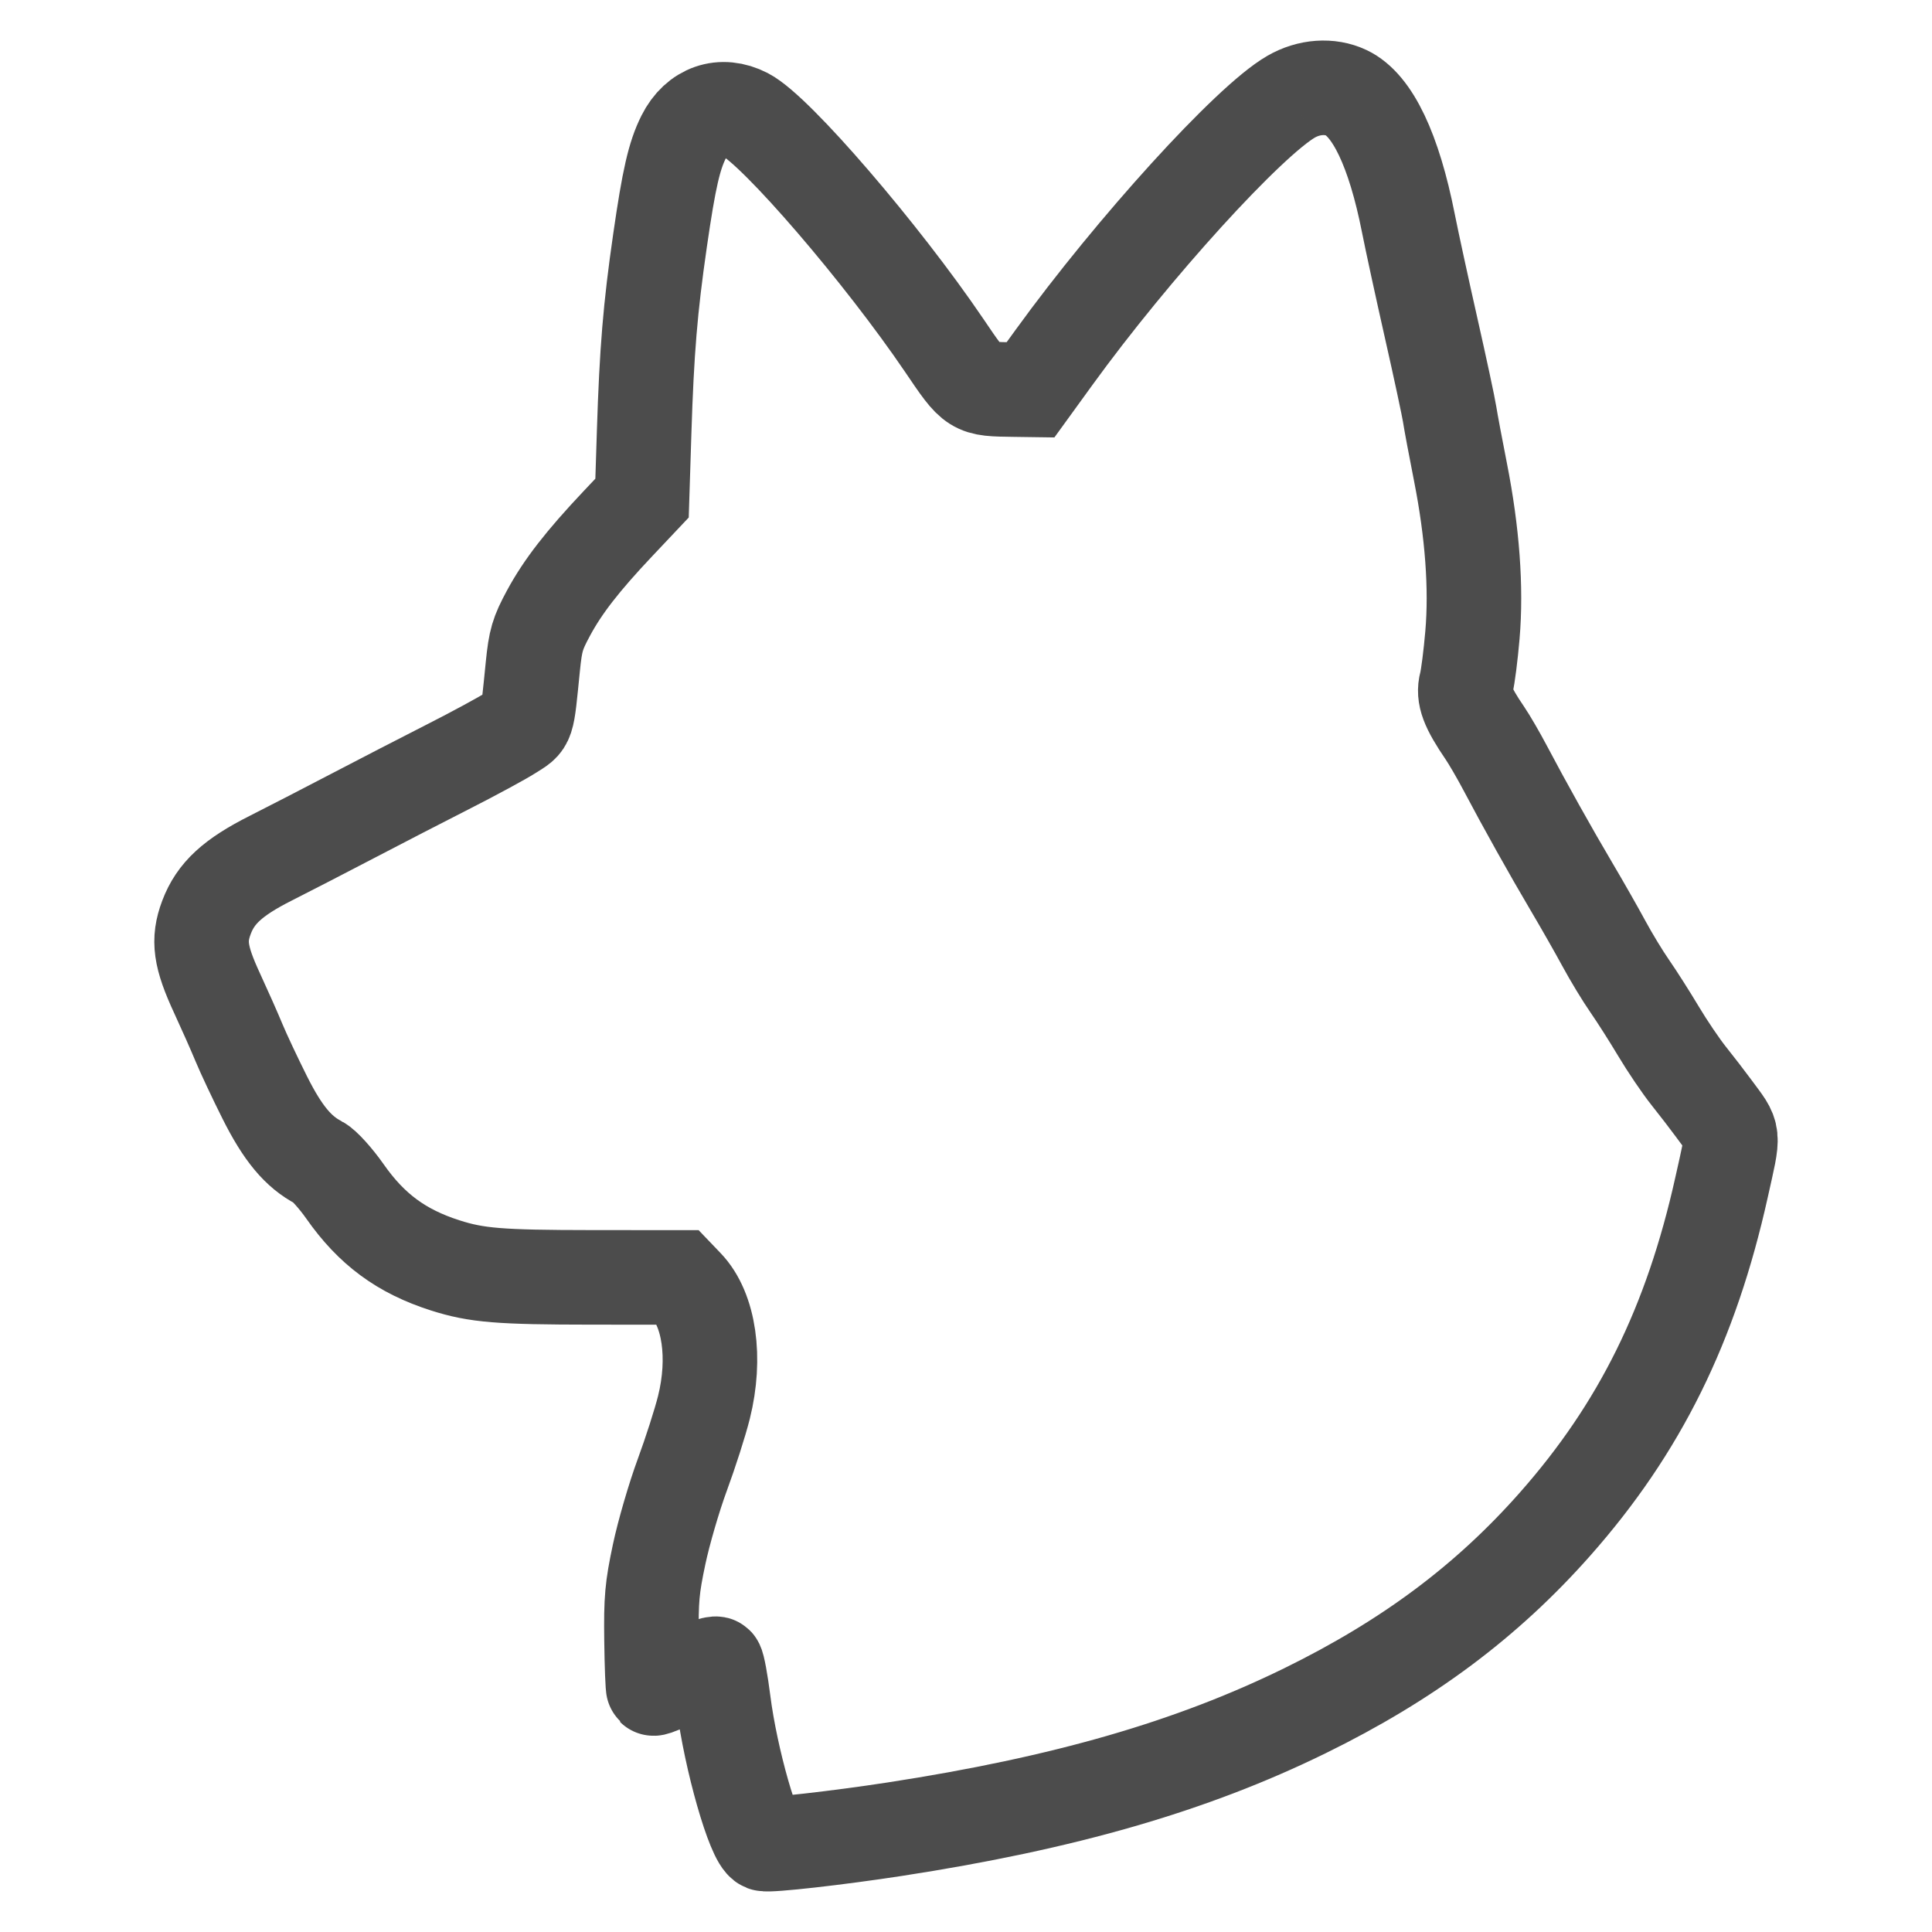
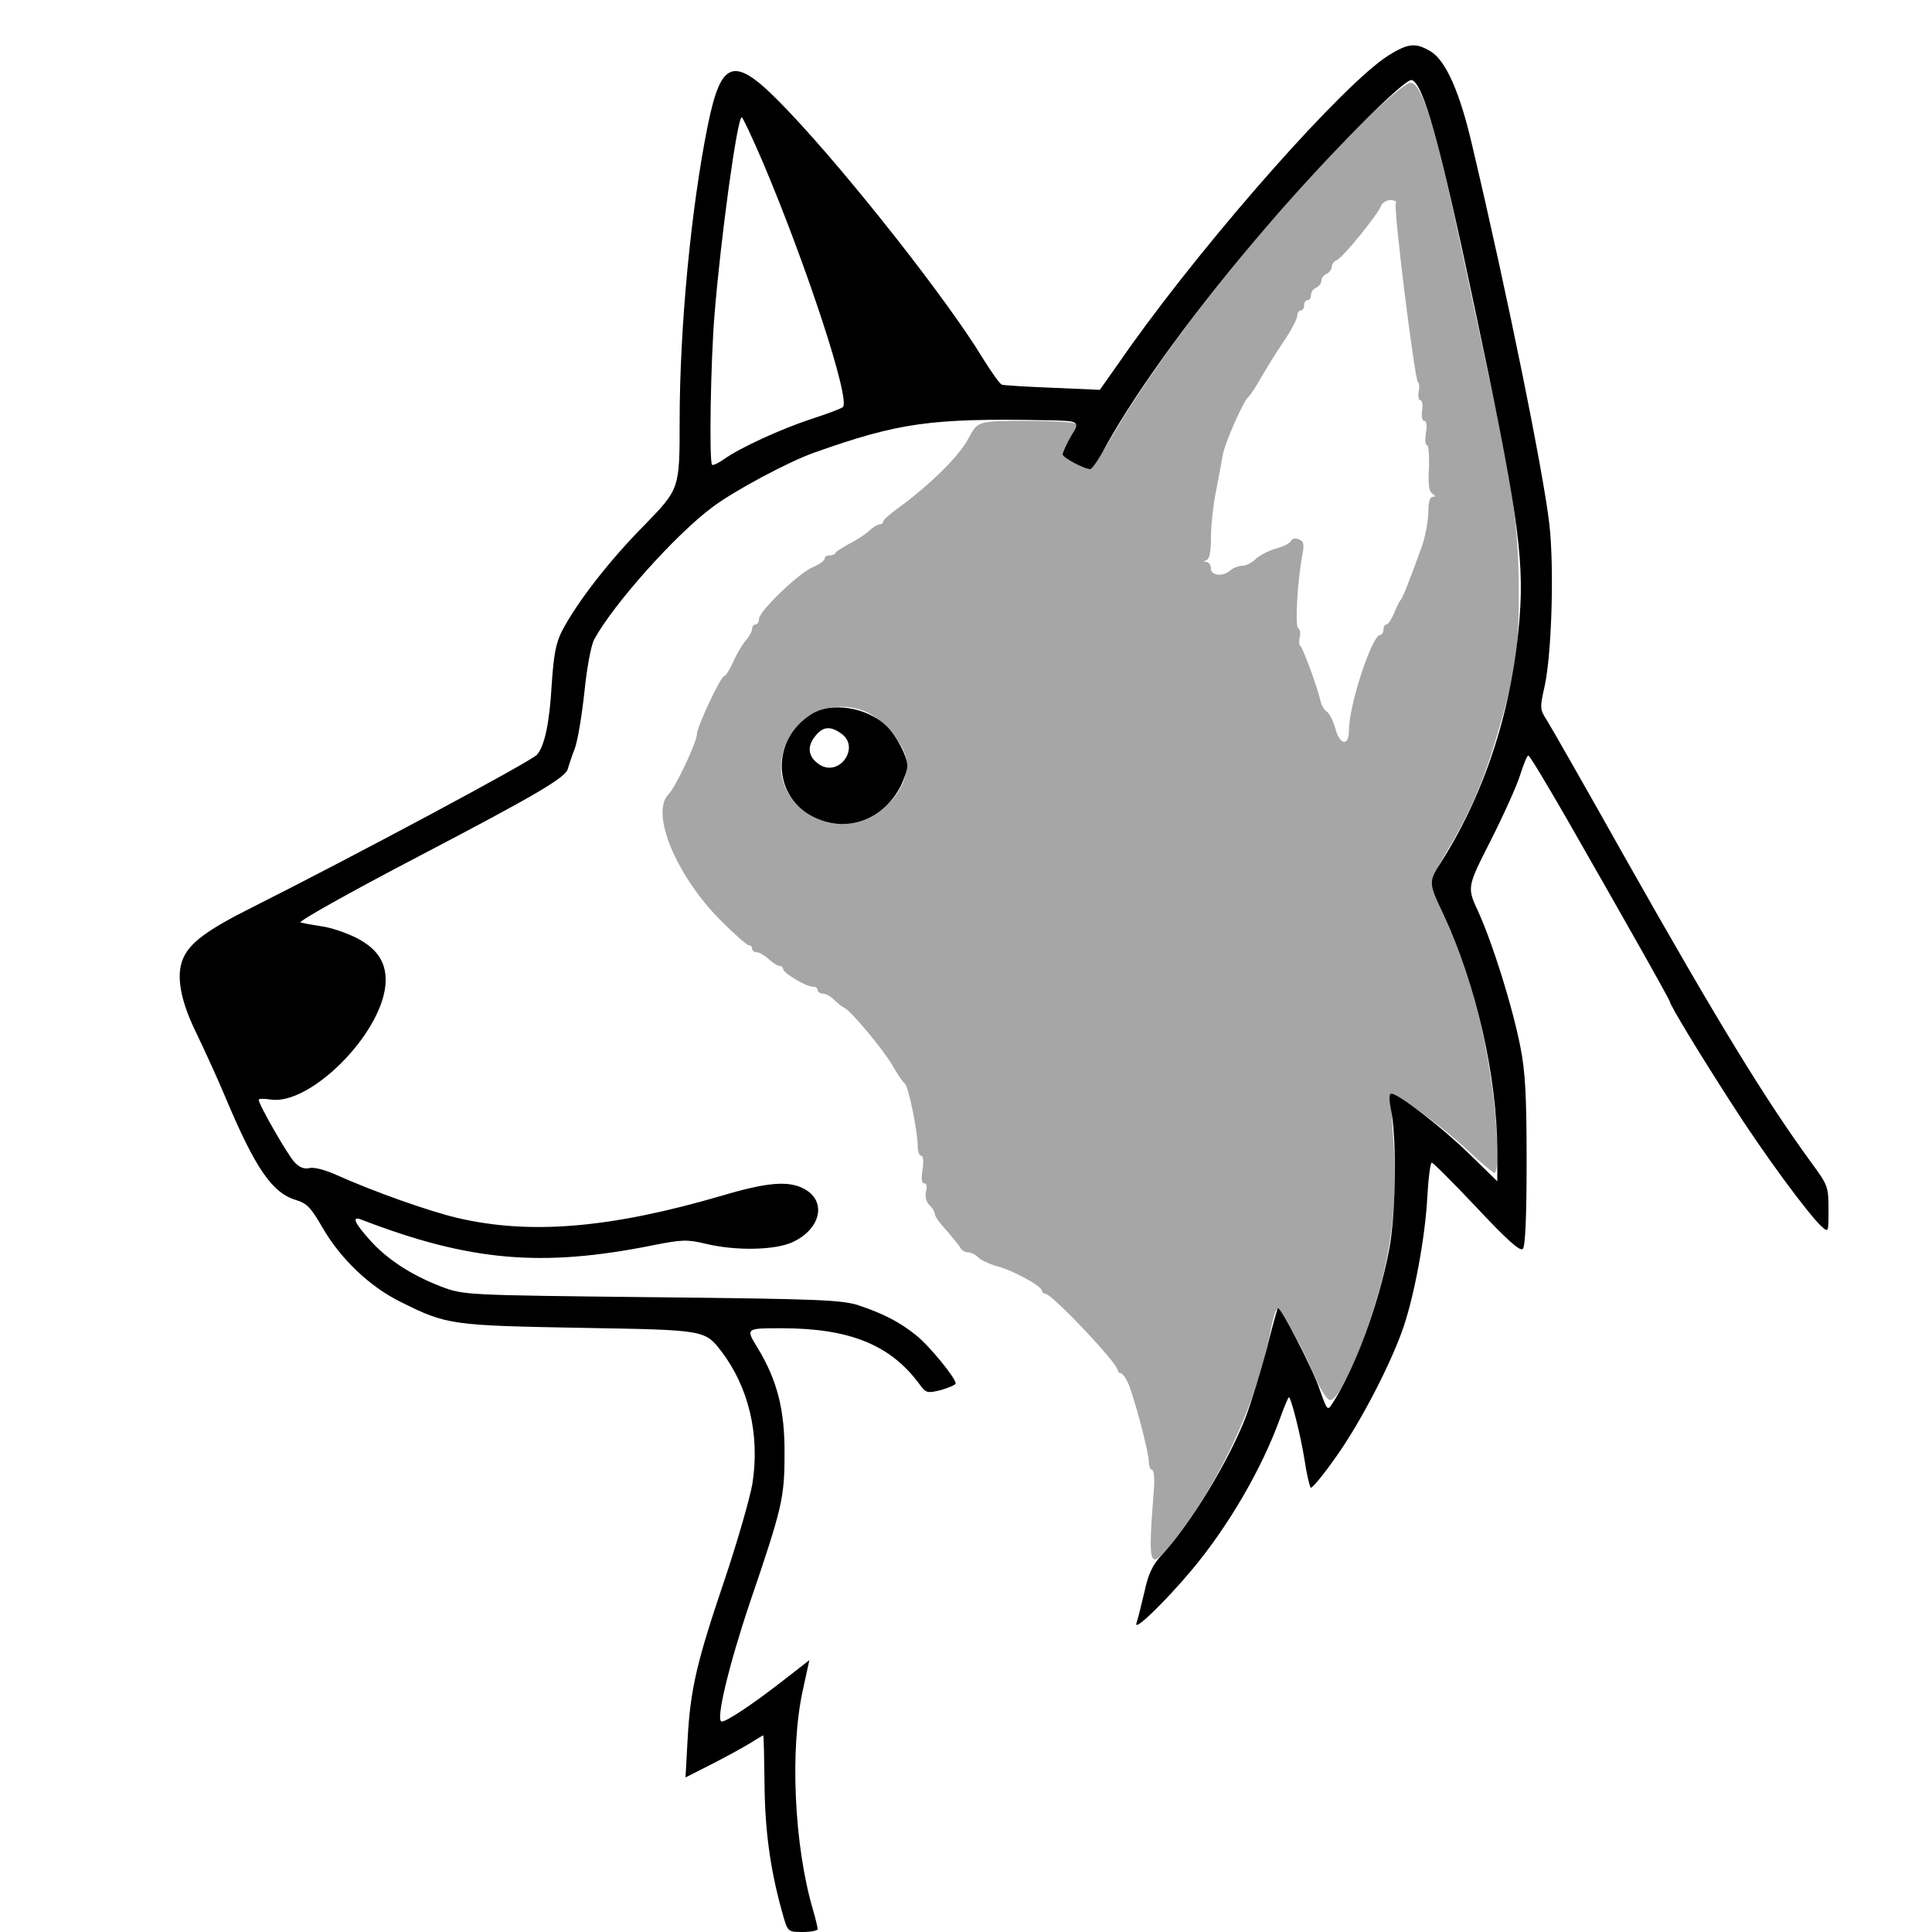
- <svg xmlns="http://www.w3.org/2000/svg" width="1024" height="1024" viewBox="236.232 195.198 551.352 633.403" opacity="0.7">
-   <path fill="none" fill-rule="evenodd" d="M618.5 226.898c-13.889 7.997-51.794 49.672-77.719 85.449L533.061 323l-5.28-.074c-13.544-.19-13.149.058-22.971-14.426-20.49-30.216-55.067-70.406-65.02-75.574-8.022-4.165-16.176-1.339-20.406 7.074-3.142 6.251-4.851 13.716-7.783 34-3.216 22.255-4.369 36.17-5.219 63l-.682 21.5-7.922 8.393c-11.576 12.263-18.062 20.62-22.741 29.298-3.635 6.742-4.269 8.901-5.139 17.5-1.992 19.688-1.446 18.045-7.218 21.736-2.849 1.822-11.93 6.743-20.18 10.937a3787 3787 0 0 0-31.5 16.251c-9.075 4.744-21.237 11.016-27.026 13.937-12.469 6.291-18.077 11.454-21.073 19.399-2.83 7.507-2.077 12.883 3.491 24.914 2.452 5.299 5.67 12.56 7.151 16.135s5.293 11.687 8.47 18.026c5.884 11.738 10.96 17.84 17.77 21.362 1.657.857 5.497 5.104 8.535 9.439 8.695 12.408 18.505 19.643 32.852 24.228 10.293 3.289 17.798 3.904 47.893 3.925l28.563.02 2.633 2.75c7.481 7.811 9.763 23.642 5.741 39.815-1.222 4.914-4.417 14.885-7.1 22.157s-6.095 18.972-7.583 26c-2.356 11.123-2.682 14.775-2.511 28.196.108 8.479.386 15.607.618 15.839s4.8-1.665 10.15-4.216 10.092-4.275 10.537-3.83c.444.444 1.461 5.979 2.259 12.298 2.383 18.867 9.971 45.417 13.351 46.714 1.543.592 24.156-1.956 42.779-4.82 55.587-8.55 97.313-20.597 134.52-38.838 33.719-16.531 59.633-35.869 82.03-61.213 27.766-31.419 44.588-65.468 54.582-110.478 4.116-18.536 4.338-16.357-2.632-25.845-1.925-2.62-5.588-7.379-8.14-10.576s-7.011-9.781-9.908-14.633-7.144-11.52-9.439-14.82-6.115-9.6-8.491-14-7.117-12.725-10.536-18.5c-6.766-11.428-15.577-27.189-21.804-39-2.174-4.125-5.181-9.3-6.681-11.5-5.717-8.385-7.151-12.223-6.08-16.273.543-2.05 1.454-9.194 2.025-15.876 1.316-15.403-.023-33.625-3.92-53.351-1.576-7.975-3.178-16.525-3.559-19s-3.106-15.172-6.053-28.216-6.318-28.569-7.491-34.5c-4.705-23.798-11.754-38.603-20.314-42.665-5.403-2.564-12.278-2.079-18.109 1.279" stroke="currentColor" stroke-width="31" />
+ <svg xmlns="http://www.w3.org/2000/svg" viewBox="-30 0 560 560" width="1024" height="1024">
+   <g transform="translate(0,560) scale(0.1,-0.1)">
+     <path fill="currentColor" opacity="0.35" fill-rule="evenodd" d="M3648 5243 c-258 -253 -569 -642 -720 -900 -33 -57 -64 -103 -69 -103 -18 0 -79 34 -79 44 0 6 9 26 20 44 11 18 20 37 20 42 0 6 -57 10 -143 10 -143 0 -143 0 -170 -51 -25 -49 -112 -135 -204 -202 -24 -17 -43 -34 -43 -39 0 -4 -5 -8 -10 -8 -6 0 -20 -8 -31 -19 -11 -10 -37 -27 -57 -37 -20 -11 -38 -22 -40 -26 -2 -5 -10 -8 -18 -8 -8 0 -14 -4 -14 -10 0 -5 -15 -16 -34 -24 -41 -17 -156 -128 -156 -150 0 -9 -4 -16 -10 -16 -5 0 -10 -6 -10 -13 0 -7 -8 -22 -18 -33 -9 -10 -26 -38 -36 -61 -11 -24 -23 -43 -27 -43 -10 0 -79 -147 -79 -168 0 -23 -62 -154 -82 -174 -54 -54 22 -236 150 -365 40 -40 77 -73 83 -73 5 0 9 -4 9 -10 0 -5 6 -10 13 -10 7 0 23 -9 35 -20 12 -11 26 -20 32 -20 5 0 10 -4 10 -9 0 -11 66 -51 86 -51 8 0 14 -4 14 -10 0 -5 7 -10 15 -10 8 0 23 -8 34 -19 10 -10 23 -20 28 -22 18 -7 114 -122 141 -169 14 -25 30 -48 35 -51 10 -7 37 -139 37 -181 0 -16 5 -28 10 -28 6 0 8 -15 4 -40 -4 -27 -3 -40 5 -40 7 0 9 -9 5 -24 -3 -14 0 -29 10 -39 9 -8 16 -21 16 -27 0 -6 15 -27 33 -46 17 -20 36 -42 40 -50 4 -8 15 -14 23 -14 9 0 22 -7 30 -15 8 -8 32 -19 53 -25 47 -12 131 -58 131 -71 0 -5 5 -9 10 -9 19 0 210 -202 210 -222 0 -4 4 -8 8 -8 5 0 14 -12 21 -27 17 -37 61 -202 61 -230 0 -13 4 -23 9 -23 5 0 8 -24 6 -52 -18 -230 -15 -242 47 -166 136 166 251 410 289 612 6 33 15 65 19 69 9 10 72 -100 111 -193 15 -36 35 -66 43 -68 29 -6 108 176 152 350 33 131 44 266 32 412 -5 65 -7 120 -4 123 8 9 148 -93 221 -162 38 -36 73 -65 77 -65 13 0 9 137 -7 249 -28 198 -70 347 -141 499 -43 94 -43 94 16 195 67 113 105 205 149 359 46 158 54 220 53 393 0 174 -18 302 -88 620 -19 88 -52 243 -74 345 -76 363 -117 500 -152 500 -12 0 -67 -46 -140 -117z m98 -232 c-8 -12 55 -515 64 -519 4 -1 5 -14 2 -27 -2 -14 0 -25 5 -25 5 0 8 -13 5 -30 -2 -17 0 -30 6 -30 7 0 9 -14 5 -35 -3 -19 -2 -35 3 -35 5 0 7 -30 6 -66 -3 -48 0 -69 10 -75 10 -7 10 -9 1 -9 -9 0 -13 -16 -13 -47 -1 -27 -9 -70 -19 -98 -38 -105 -56 -150 -62 -155 -3 -3 -11 -20 -18 -37 -8 -18 -17 -33 -22 -33 -5 0 -9 -7 -9 -15 0 -8 -4 -15 -9 -15 -24 0 -91 -203 -91 -277 0 -48 -27 -43 -40 7 -6 21 -17 43 -24 47 -7 4 -16 19 -19 33 -9 41 -52 155 -58 158 -4 2 -4 12 -2 24 3 11 2 23 -4 27 -10 6 -2 140 12 213 6 31 4 39 -11 45 -10 4 -19 2 -22 -5 -2 -6 -21 -16 -43 -22 -22 -6 -49 -20 -60 -31 -10 -10 -28 -19 -38 -19 -11 0 -26 -6 -33 -12 -21 -20 -58 -18 -58 4 0 10 -6 18 -12 19 -10 0 -10 2 0 6 8 3 12 26 12 64 0 33 6 92 14 132 8 40 17 88 20 107 6 36 61 160 75 170 4 3 21 28 36 55 16 28 46 76 67 107 21 31 38 64 38 72 0 9 5 16 10 16 6 0 10 7 10 15 0 8 5 15 10 15 6 0 10 7 10 15 0 9 7 18 15 21 8 4 15 13 15 20 0 8 7 17 15 20 8 4 15 13 15 20 0 8 7 17 15 20 17 7 118 131 128 157 3 9 16 17 27 17 12 0 19 -4 16 -9z m-1530 -1477 c45 -22 102 -89 110 -130 13 -68 -39 -145 -118 -178 -130 -55 -274 60 -239 191 30 110 145 165 247 117z" />
+     <path fill="currentColor" opacity="1" fill-rule="evenodd" d="M3724 5439 c-130 -83 -512 -514 -746 -841 l-90 -128 -137 6 c-75 3 -141 7 -147 9 -6 2 -30 36 -55 76 -100 166 -389 533 -562 715 -158 167 -195 160 -236 -42 -48 -239 -81 -583 -81 -855 0 -196 0 -196 -102 -301 -102 -103 -195 -223 -239 -307 -18 -35 -24 -69 -30 -157 -6 -107 -20 -175 -42 -201 -13 -18 -547 -303 -824 -442 -132 -66 -184 -104 -203 -151 -20 -48 -7 -120 38 -212 22 -46 60 -128 83 -183 88 -210 137 -282 206 -303 33 -10 44 -22 77 -79 53 -92 138 -173 228 -217 134 -67 147 -68 532 -75 349 -6 349 -6 397 -68 79 -104 112 -241 90 -383 -7 -41 -43 -167 -81 -280 -81 -239 -99 -316 -107 -463 l-6 -109 73 37 c41 21 91 48 112 61 21 13 39 24 40 24 2 0 3 -62 4 -138 1 -135 16 -249 51 -374 16 -58 16 -58 59 -58 24 0 44 4 44 8 0 5 -6 31 -14 58 -54 185 -67 462 -29 635 l19 87 -81 -63 c-85 -66 -159 -115 -173 -115 -19 0 21 165 82 346 93 273 100 302 100 429 1 128 -21 214 -78 308 -35 57 -35 57 69 57 198 0 316 -48 400 -162 19 -26 22 -27 63 -17 23 7 42 15 42 19 0 16 -77 110 -115 140 -49 39 -94 62 -165 86 -49 16 -111 19 -600 24 -545 6 -545 6 -612 31 -88 34 -159 81 -208 137 -43 48 -51 68 -23 57 314 -121 523 -139 843 -75 86 17 101 18 155 5 86 -21 200 -19 251 4 84 38 102 121 33 156 -44 23 -106 18 -234 -20 -324 -95 -558 -115 -770 -65 -81 19 -242 76 -349 124 -33 15 -67 24 -80 20 -15 -3 -28 2 -43 18 -20 22 -103 166 -103 180 0 4 15 4 34 1 113 -18 318 185 333 330 6 63 -20 106 -85 139 -30 15 -75 30 -100 33 -26 4 -53 9 -61 11 -8 3 144 88 339 190 346 181 431 231 436 256 2 7 10 33 20 58 9 25 21 99 28 165 7 69 19 133 28 151 54 100 234 303 343 384 62 47 221 132 295 158 245 87 339 100 668 94 103 -2 103 -2 77 -45 -14 -24 -25 -48 -25 -54 0 -9 62 -43 80 -43 5 0 26 30 46 68 92 166 267 405 467 637 173 202 399 429 419 423 34 -11 81 -179 182 -658 122 -575 144 -724 131 -895 -19 -260 -97 -506 -226 -711 -39 -61 -39 -61 5 -155 95 -203 155 -469 156 -683 l0 -90 -82 80 c-80 78 -205 174 -225 174 -7 0 -7 -16 -1 -47 17 -83 14 -308 -6 -408 -31 -160 -100 -345 -164 -443 -14 -22 -15 -21 -37 41 -21 62 -114 241 -121 235 -2 -2 -17 -56 -33 -121 -17 -64 -44 -151 -60 -194 -51 -131 -160 -310 -246 -403 -24 -26 -37 -53 -48 -105 -9 -38 -19 -79 -23 -90 -9 -27 82 61 161 155 106 127 202 292 255 438 12 34 24 62 26 62 6 0 34 -110 45 -180 6 -41 15 -78 18 -82 3 -4 37 37 74 90 72 101 161 274 196 378 32 96 62 260 68 372 3 56 9 102 13 102 4 0 63 -59 130 -130 89 -95 126 -128 134 -120 7 7 11 91 11 253 0 192 -4 261 -18 332 -23 118 -81 302 -122 392 -33 71 -33 71 35 205 37 73 76 159 86 191 10 31 20 57 24 57 5 0 83 -132 195 -330 24 -41 81 -143 129 -227 47 -83 86 -154 86 -156 0 -9 82 -145 180 -297 92 -144 221 -319 260 -355 20 -18 20 -18 20 50 0 65 -2 70 -49 134 -135 185 -272 409 -543 889 -110 196 -211 373 -223 392 -22 34 -22 38 -8 100 21 95 28 345 14 470 -18 155 -122 668 -223 1095 -36 157 -77 249 -121 276 -44 26 -65 24 -123 -12z m-1812 -311 c128 -303 254 -688 231 -708 -4 -4 -46 -20 -93 -35 -87 -29 -204 -82 -253 -117 -16 -11 -31 -18 -33 -15 -9 9 -4 301 7 434 18 224 66 573 79 573 3 0 31 -60 62 -132z" />
+     <path fill="currentColor" opacity="1" fill-rule="evenodd" d="M2054 3531 c-122 -74 -116 -245 10 -302 94 -43 197 -4 247 93 10 21 19 47 19 58 0 28 -33 90 -62 117 -56 53 -157 69 -214 34z m84 -57 c57 -39 -5 -128 -63 -90 -32 21 -37 51 -13 81 22 29 44 32 76 9z" />
+   </g>
</svg>
